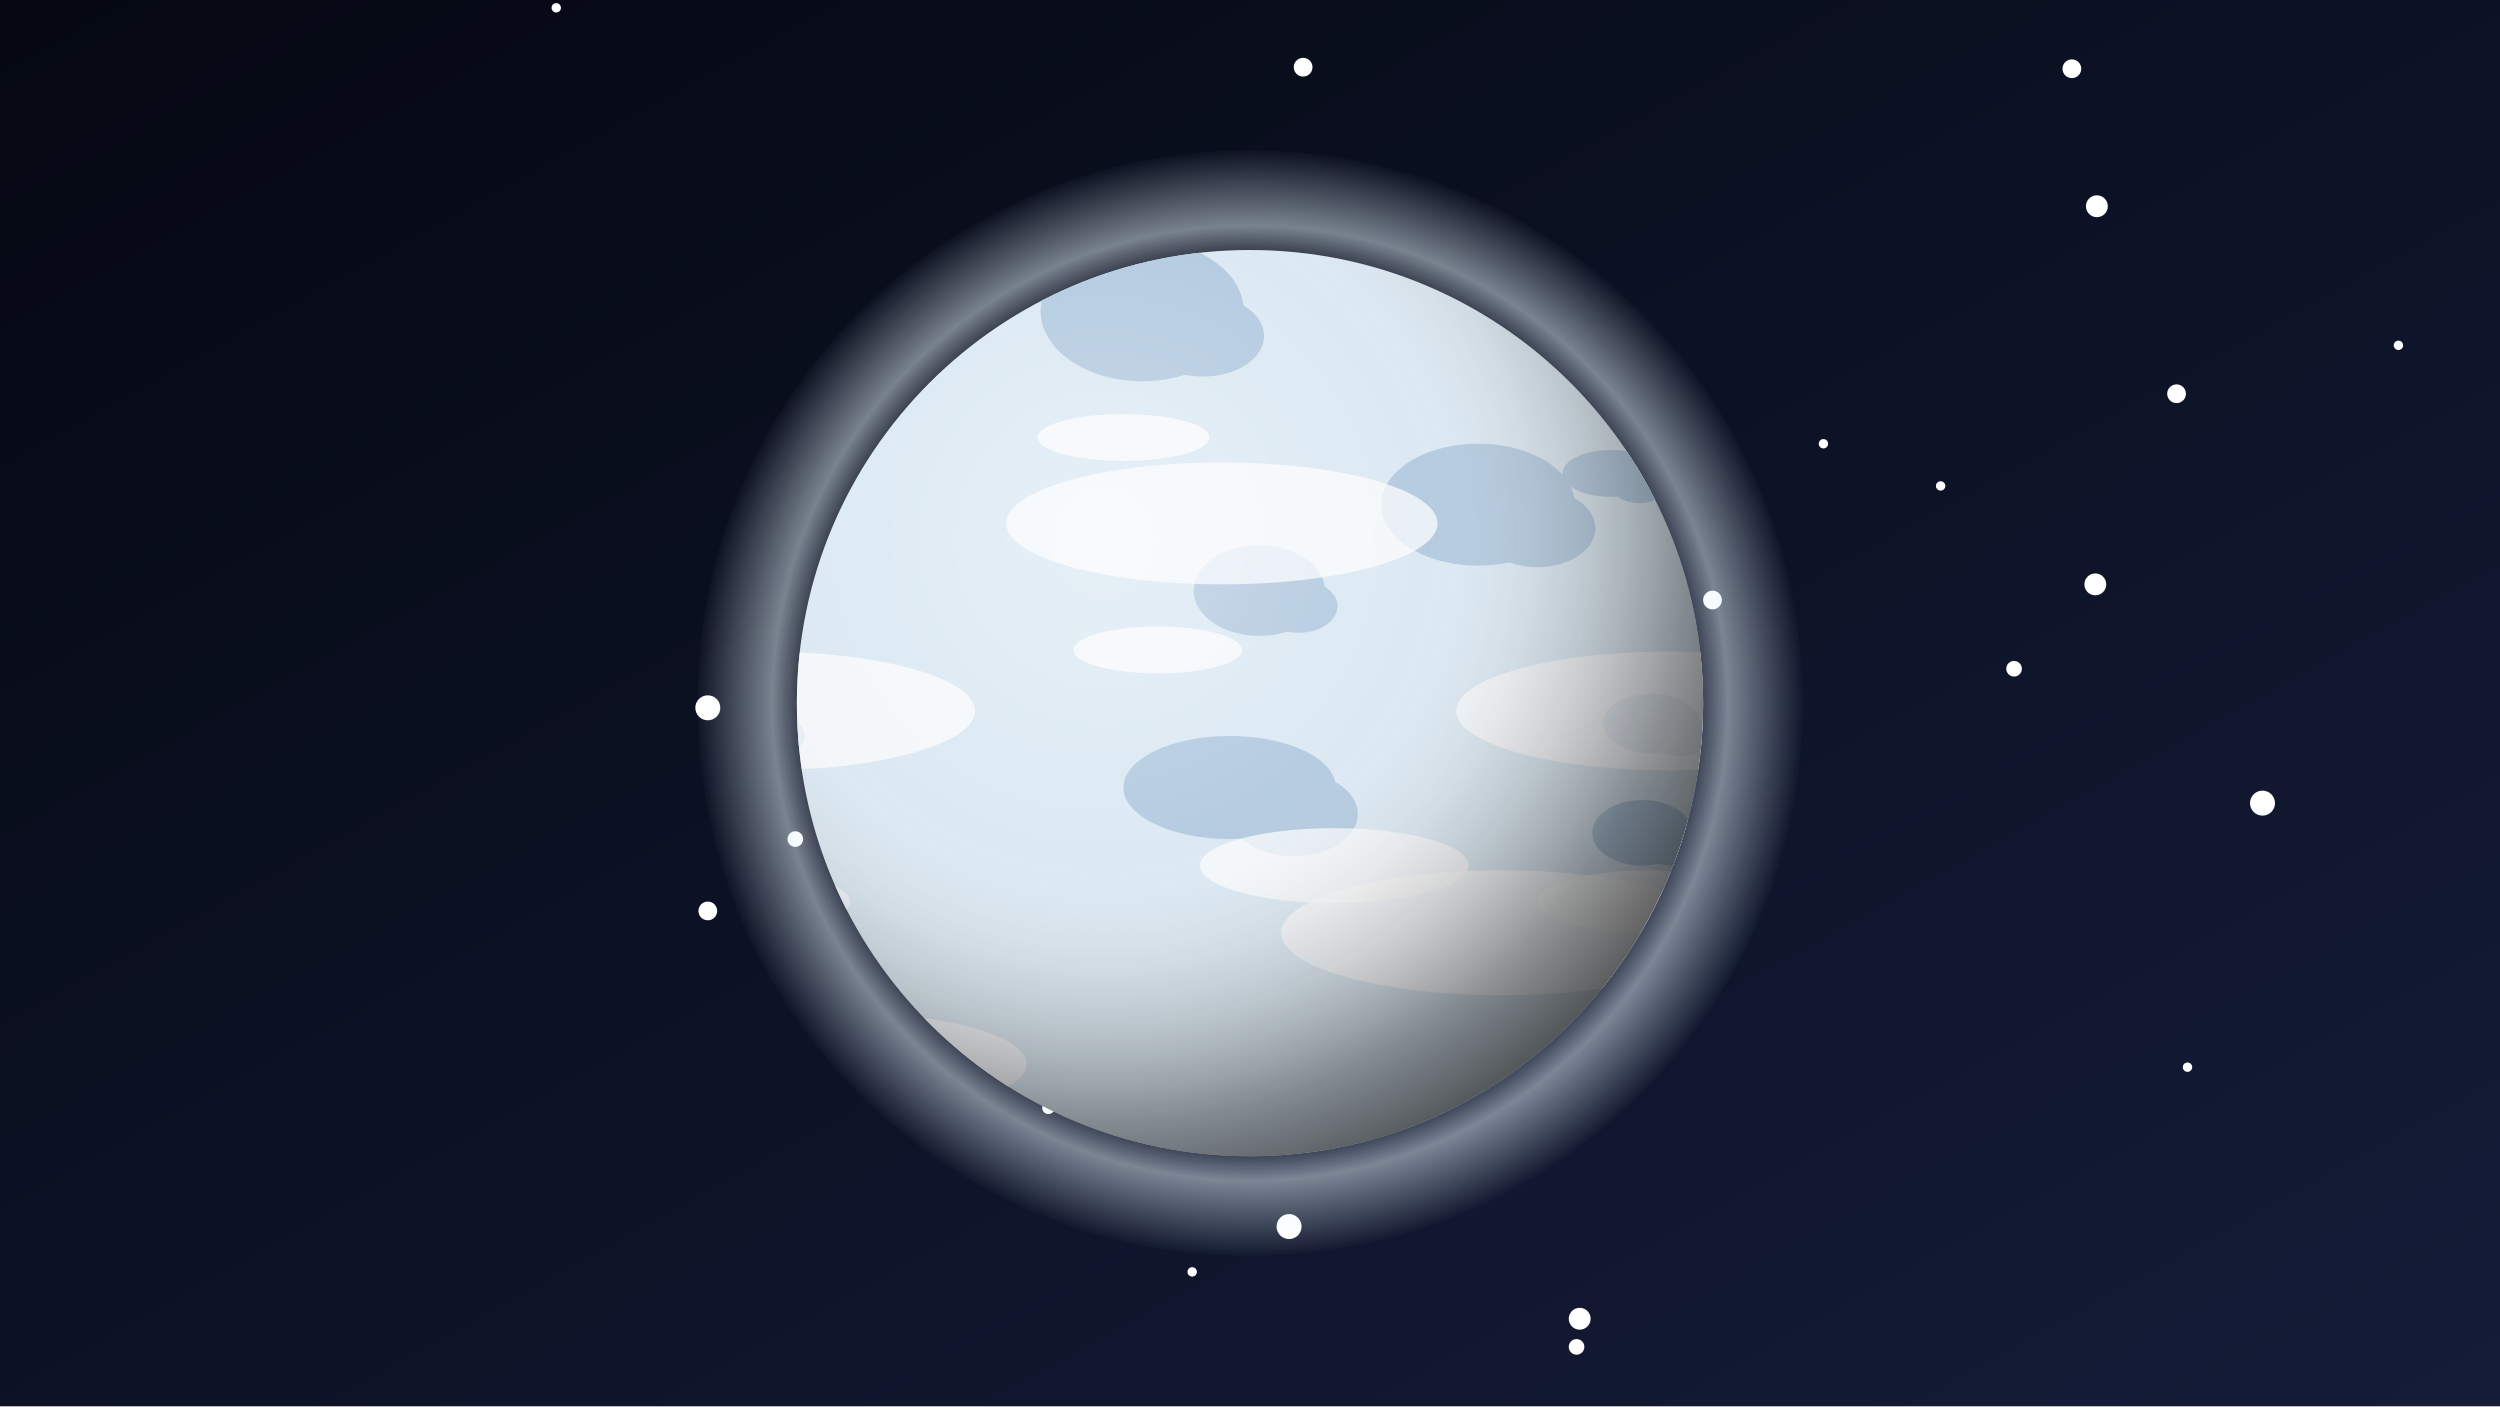
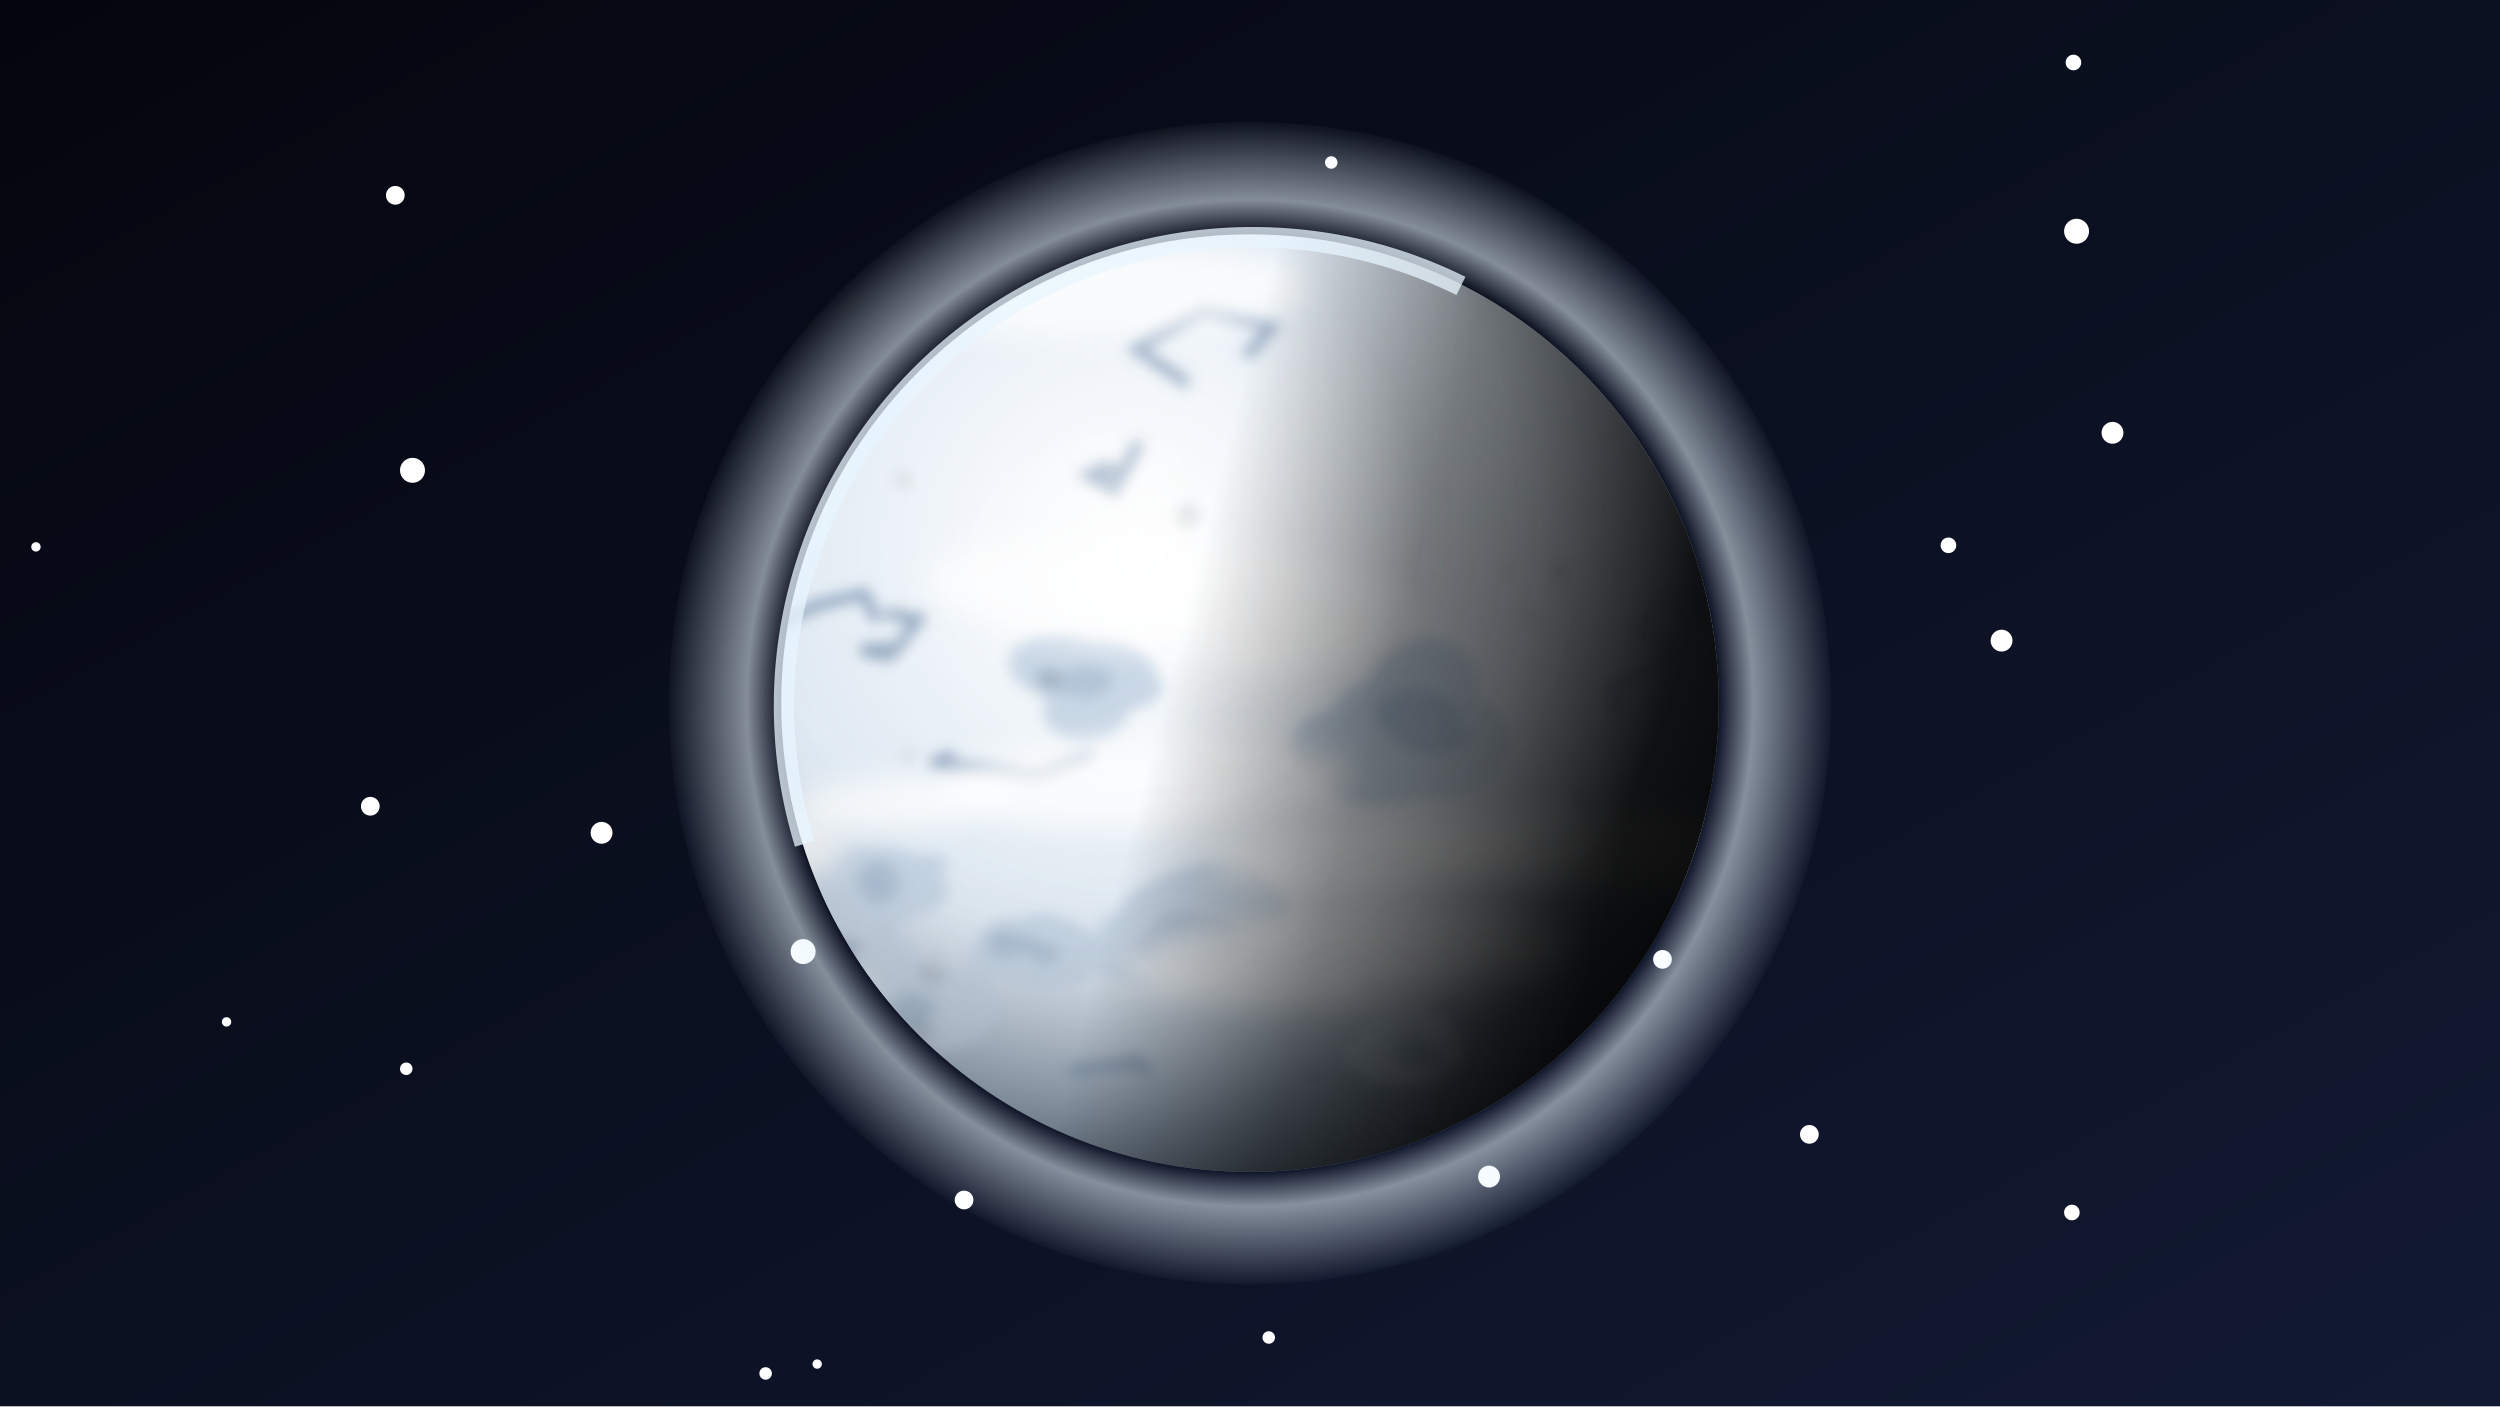
<svg xmlns="http://www.w3.org/2000/svg" viewBox="0 0 160 90" role="img" aria-label="Hoth">
  <style>.tw{animation:tw 3.6s ease-in-out infinite}@keyframes tw{50%{opacity:.2}}
.bob{animation:bob 3.4s ease-in-out infinite}@keyframes bob{50%{transform:translateY(-1.3px)}}
.blink{transform-box:fill-box;transform-origin:center;animation:blink 5s infinite}@keyframes blink{0%,93%,100%{transform:scaleY(1)}96%{transform:scaleY(.1)}}
.glow{animation:glow 1.3s ease-in-out infinite}@keyframes glow{50%{opacity:.72}}
.pulse{animation:pulse 4s ease-in-out infinite}@keyframes pulse{50%{opacity:.55}}
- @media (prefers-reduced-motion:reduce){*{animation:none!important}}.spin{animation:spin 26s linear infinite}.fast{animation-duration:15.6s}@keyframes spin{to{transform:translateX(-58px)}}.lava{animation:lava 2.6s ease-in-out infinite}@keyframes lava{50%{opacity:.35}}</style>
+ @media (prefers-reduced-motion:reduce){*{animation:none!important}}.spin{animation:spin 32s linear infinite}.fast{animation-duration:19.8s}@keyframes spin{to{transform:translateX(-60px)}}.lava{animation:lava 2.4s ease-in-out infinite}@keyframes lava{50%{opacity:.45}}</style>
  <defs>
    <linearGradient id="bg" x1="0" y1="0" x2="1" y2="1">
-       <stop offset="0" stop-color="#050812" />
-       <stop offset="1" stop-color="#141c38" />
+       <stop offset="0" stop-color="#04060e" />
+       <stop offset="1" stop-color="#121a33" />
    </linearGradient>
    <clipPath id="pc">
-       <circle cx="80" cy="45" r="29" />
+       <circle cx="80" cy="45" r="30" />
    </clipPath>
-     <radialGradient id="sh" cx=".34" cy=".32" r=".78">
-       <stop offset="0" stop-color="#fff" stop-opacity=".3" />
-       <stop offset=".45" stop-color="#fff" stop-opacity="0" />
-       <stop offset=".82" stop-color="#000" stop-opacity=".4" />
-       <stop offset="1" stop-color="#000" stop-opacity=".72" />
+     <radialGradient id="pbase" cx=".38" cy=".34" r=".78">
+       <stop offset="0" stop-color="#ffffff" />
+       <stop offset=".55" stop-color="#dde8f2" />
+       <stop offset="1" stop-color="#6a819b" />
    </radialGradient>
+     <radialGradient id="shade" cx=".34" cy=".3" r=".82">
+       <stop offset="0" stop-color="#fff" stop-opacity=".22" />
+       <stop offset=".42" stop-color="#fff" stop-opacity="0" />
+       <stop offset=".78" stop-color="#000" stop-opacity=".25" />
+       <stop offset="1" stop-color="#000" stop-opacity=".7" />
+     </radialGradient>
+     <linearGradient id="term" x1="0" y1="0" x2="1" y2=".25">
+       <stop offset=".5" stop-color="#000" stop-opacity="0" />
+       <stop offset=".72" stop-color="#000" stop-opacity=".5" />
+       <stop offset="1" stop-color="#000" stop-opacity=".88" />
+     </linearGradient>
+     <linearGradient id="nightG" x1="0" y1="0" x2="1" y2=".25">
+       <stop offset=".55" stop-color="#000" />
+       <stop offset=".8" stop-color="#fff" />
+     </linearGradient>
+     <mask id="night">
+       <rect x="50" y="15" width="60" height="60" fill="url(#nightG)" />
+     </mask>
    <radialGradient id="atm" cx=".5" cy=".5" r=".5">
-       <stop offset=".78" stop-color="#e8f6ff" stop-opacity="0" />
-       <stop offset=".86" stop-color="#e8f6ff" stop-opacity=".5" />
+       <stop offset=".8" stop-color="#e8f6ff" stop-opacity="0" />
+       <stop offset=".86" stop-color="#e8f6ff" stop-opacity=".55" />
      <stop offset="1" stop-color="#e8f6ff" stop-opacity="0" />
    </radialGradient>
+     <filter id="soft" x="-10%" y="-10%" width="120%" height="120%">
+       <feGaussianBlur stdDeviation=".45" />
+     </filter>
+     <filter id="cloudF" x="-10%" y="-20%" width="120%" height="140%">
+       <feGaussianBlur stdDeviation="1" />
+     </filter>
+     <filter id="glowF" x="-30%" y="-30%" width="160%" height="160%">
+       <feGaussianBlur stdDeviation="1.3" />
+     </filter>
+     <g id="surf">
+       <ellipse cx="57.7" cy="65.2" rx="2.7" ry="1.4" fill="#c3d3e3" transform="rotate(-19 58.9 64.4)" />
+       <ellipse cx="60.3" cy="64.2" rx="3.4" ry="1.6" fill="#c3d3e3" transform="rotate(-14 58.9 64.4)" />
+       <ellipse cx="59.9" cy="64.9" rx="2.7" ry="2.3" fill="#c3d3e3" transform="rotate(5 58.9 64.4)" />
+       <ellipse cx="56.1" cy="63.1" rx="2.2" ry="2.4" fill="#c3d3e3" transform="rotate(18 58.9 64.4)" />
+       <ellipse cx="57.4" cy="63.8" rx="3.3" ry="1.2" fill="#c3d3e3" transform="rotate(19 58.9 64.4)" />
+       <ellipse cx="60.4" cy="65.7" rx="3.3" ry="2" fill="#c3d3e3" transform="rotate(-20 58.9 64.4)" />
+       <ellipse cx="58.5" cy="63.4" rx="3.6" ry="1.2" fill="#c3d3e3" transform="rotate(-12 58.9 64.4)" />
+       <ellipse cx="58.3" cy="64.4" rx="1.1" ry="0.9" fill="#a9bdd2" transform="rotate(-11 58.5 64.5)" />
+       <ellipse cx="57.7" cy="64.9" rx="1.7" ry="1" fill="#a9bdd2" transform="rotate(-18 58.5 64.5)" />
+       <ellipse cx="58.6" cy="64.9" rx="0.9" ry="0.7" fill="#a9bdd2" transform="rotate(19 58.5 64.5)" />
+       <ellipse cx="58.4" cy="64.6" rx="1.5" ry="0.8" fill="#a9bdd2" transform="rotate(-8 58.5 64.5)" />
+       <ellipse cx="66.6" cy="60.7" rx="2.8" ry="2.2" fill="#c3d3e3" transform="rotate(-9 66.6 60.7)" />
+       <ellipse cx="67.7" cy="59.7" rx="2.4" ry="1.2" fill="#c3d3e3" transform="rotate(15 66.6 60.7)" />
+       <ellipse cx="65.2" cy="61" rx="3.2" ry="1.6" fill="#c3d3e3" transform="rotate(-4 66.6 60.7)" />
+       <ellipse cx="65.8" cy="61.1" rx="2.8" ry="1.1" fill="#c3d3e3" transform="rotate(5 66.6 60.7)" />
+       <ellipse cx="67.4" cy="62.1" rx="3.2" ry="1.3" fill="#c3d3e3" transform="rotate(-9 66.6 60.7)" />
+       <ellipse cx="64.8" cy="60.6" rx="2.4" ry="1.8" fill="#c3d3e3" transform="rotate(0 66.6 60.7)" />
+       <ellipse cx="66.4" cy="61.6" rx="2.6" ry="1.5" fill="#c3d3e3" transform="rotate(-14 66.6 60.7)" />
+       <ellipse cx="65.7" cy="60.5" rx="1.1" ry="0.6" fill="#a9bdd2" transform="rotate(18 65.7 60.6)" />
+       <ellipse cx="64.2" cy="60.4" rx="1" ry="0.9" fill="#a9bdd2" transform="rotate(0 65.7 60.6)" />
+       <ellipse cx="66.9" cy="61.2" rx="0.9" ry="0.6" fill="#a9bdd2" transform="rotate(-6 65.7 60.6)" />
+       <ellipse cx="64.4" cy="60.8" rx="1.1" ry="0.6" fill="#a9bdd2" transform="rotate(12 65.7 60.6)" />
+       <ellipse cx="91.3" cy="66.3" rx="1.4" ry="1.5" fill="#c3d3e3" transform="rotate(2 90.1 67.2)" />
+       <ellipse cx="91.3" cy="66.8" rx="2.3" ry="1.4" fill="#c3d3e3" transform="rotate(9 90.1 67.2)" />
+       <ellipse cx="90.7" cy="68.4" rx="2.5" ry="1.1" fill="#c3d3e3" transform="rotate(-19 90.1 67.2)" />
+       <ellipse cx="90.2" cy="66.1" rx="3.1" ry="1.5" fill="#c3d3e3" transform="rotate(-10 90.1 67.2)" />
+       <ellipse cx="90.1" cy="67.3" rx="2.1" ry="1.1" fill="#c3d3e3" transform="rotate(-15 90.1 67.2)" />
+       <ellipse cx="90" cy="67.3" rx="2.9" ry="1.9" fill="#c3d3e3" transform="rotate(10 90.1 67.2)" />
+       <ellipse cx="88.7" cy="68.4" rx="2.5" ry="1.3" fill="#c3d3e3" transform="rotate(18 90.1 67.2)" />
+       <ellipse cx="90.9" cy="67.7" rx="1.5" ry="0.7" fill="#a9bdd2" transform="rotate(1 90.7 67.3)" />
+       <ellipse cx="91.4" cy="67.3" rx="1.2" ry="0.8" fill="#a9bdd2" transform="rotate(18 90.7 67.3)" />
+       <ellipse cx="90.3" cy="67" rx="0.9" ry="0.5" fill="#a9bdd2" transform="rotate(19 90.7 67.3)" />
+       <ellipse cx="90.3" cy="67.2" rx="0.7" ry="0.5" fill="#a9bdd2" transform="rotate(7 90.7 67.3)" />
+       <ellipse cx="90.7" cy="46.7" rx="4.9" ry="1.9" fill="#c3d3e3" transform="rotate(18 90.5 46.3)" />
+       <ellipse cx="91.6" cy="45.9" rx="3.2" ry="3.4" fill="#c3d3e3" transform="rotate(4 90.5 46.3)" />
+       <ellipse cx="90.1" cy="46.2" rx="4.8" ry="2.6" fill="#c3d3e3" transform="rotate(10 90.5 46.3)" />
+       <ellipse cx="91.5" cy="44" rx="3.5" ry="3" fill="#c3d3e3" transform="rotate(-10 90.5 46.3)" />
+       <ellipse cx="87.1" cy="47.8" rx="4.5" ry="2.6" fill="#c3d3e3" transform="rotate(1 90.5 46.3)" />
+       <ellipse cx="88.4" cy="48.7" rx="4.2" ry="2.6" fill="#c3d3e3" transform="rotate(-8 90.5 46.3)" />
+       <ellipse cx="92.2" cy="47.6" rx="4.6" ry="3.5" fill="#c3d3e3" transform="rotate(0 90.5 46.3)" />
+       <ellipse cx="90.7" cy="45.8" rx="2.7" ry="1.7" fill="#a9bdd2" transform="rotate(2 91.6 45.9)" />
+       <ellipse cx="91.6" cy="46.9" rx="2.6" ry="1.4" fill="#a9bdd2" transform="rotate(7 91.6 45.9)" />
+       <ellipse cx="90.6" cy="46.6" rx="1.8" ry="1.1" fill="#a9bdd2" transform="rotate(-6 91.6 45.9)" />
+       <ellipse cx="91.8" cy="45.9" rx="1.7" ry="1.2" fill="#a9bdd2" transform="rotate(-4 91.6 45.9)" />
+       <ellipse cx="70.3" cy="43" rx="3.6" ry="2.1" fill="#c3d3e3" transform="rotate(3 70.5 43.7)" />
+       <ellipse cx="71.2" cy="43.6" rx="2.5" ry="1.4" fill="#c3d3e3" transform="rotate(-19 70.5 43.7)" />
+       <ellipse cx="70.6" cy="43.9" rx="3.4" ry="1.6" fill="#c3d3e3" transform="rotate(0 70.5 43.7)" />
+       <ellipse cx="69.4" cy="45.4" rx="2.7" ry="2.1" fill="#c3d3e3" transform="rotate(-2 70.5 43.7)" />
+       <ellipse cx="71.6" cy="43.7" rx="2.8" ry="1.6" fill="#c3d3e3" transform="rotate(5 70.5 43.7)" />
+       <ellipse cx="67.9" cy="42.8" rx="3.4" ry="2.1" fill="#c3d3e3" transform="rotate(4 70.5 43.7)" />
+       <ellipse cx="71.7" cy="43.5" rx="1.8" ry="2" fill="#c3d3e3" transform="rotate(10 70.5 43.7)" />
+       <ellipse cx="69.3" cy="44.1" rx="0.9" ry="0.6" fill="#a9bdd2" transform="rotate(5 69.5 43.6)" />
+       <ellipse cx="69.7" cy="43.5" rx="1.4" ry="1" fill="#a9bdd2" transform="rotate(10 69.5 43.6)" />
+       <ellipse cx="68.1" cy="44.1" rx="1.9" ry="0.7" fill="#a9bdd2" transform="rotate(18 69.5 43.6)" />
+       <ellipse cx="69.4" cy="43.5" rx="1.9" ry="0.8" fill="#a9bdd2" transform="rotate(-5 69.5 43.6)" />
+       <ellipse cx="77.7" cy="59.7" rx="5.2" ry="2.4" fill="#c3d3e3" transform="rotate(-17 75.5 60.2)" />
+       <ellipse cx="74.5" cy="59.9" rx="4.8" ry="2.8" fill="#c3d3e3" transform="rotate(-15 75.5 60.2)" />
+       <ellipse cx="75.7" cy="60" rx="3.4" ry="1.8" fill="#c3d3e3" transform="rotate(-7 75.5 60.2)" />
+       <ellipse cx="78" cy="60.2" rx="5.4" ry="1.8" fill="#c3d3e3" transform="rotate(19 75.5 60.2)" />
+       <ellipse cx="77.1" cy="58" rx="5.1" ry="2.2" fill="#c3d3e3" transform="rotate(-17 75.5 60.2)" />
+       <ellipse cx="76.8" cy="61.1" rx="2.9" ry="1.6" fill="#c3d3e3" transform="rotate(-7 75.5 60.2)" />
+       <ellipse cx="75.8" cy="61" rx="5.5" ry="1.9" fill="#c3d3e3" transform="rotate(20 75.5 60.2)" />
+       <ellipse cx="75.1" cy="60.9" rx="2.5" ry="1.2" fill="#a9bdd2" transform="rotate(9 75.3 61.1)" />
+       <ellipse cx="75.8" cy="59.8" rx="2.1" ry="1.4" fill="#a9bdd2" transform="rotate(-1 75.3 61.1)" />
+       <ellipse cx="77.3" cy="60.9" rx="2.3" ry="1.6" fill="#a9bdd2" transform="rotate(-17 75.3 61.1)" />
+       <ellipse cx="75.3" cy="61" rx="2" ry="1" fill="#a9bdd2" transform="rotate(15 75.3 61.1)" />
+       <ellipse cx="57.1" cy="56.1" rx="3.5" ry="2" fill="#c3d3e3" transform="rotate(17 56.4 56.8)" />
+       <ellipse cx="55.7" cy="56.9" rx="1.9" ry="1.9" fill="#c3d3e3" transform="rotate(20 56.4 56.8)" />
+       <ellipse cx="55.4" cy="56.7" rx="2.5" ry="2.2" fill="#c3d3e3" transform="rotate(19 56.4 56.8)" />
+       <ellipse cx="58.1" cy="56.6" rx="2" ry="2" fill="#c3d3e3" transform="rotate(-2 56.4 56.8)" />
+       <ellipse cx="57.4" cy="56.6" rx="3.6" ry="1.1" fill="#c3d3e3" transform="rotate(-19 56.4 56.8)" />
+       <ellipse cx="54.6" cy="56.7" rx="2.2" ry="2.2" fill="#c3d3e3" transform="rotate(-10 56.4 56.8)" />
+       <ellipse cx="54.9" cy="58.4" rx="3.7" ry="1.3" fill="#c3d3e3" transform="rotate(6 56.4 56.8)" />
+       <ellipse cx="56.3" cy="56.9" rx="1.1" ry="1" fill="#a9bdd2" transform="rotate(5 56.9 56.6)" />
+       <ellipse cx="56.2" cy="56.6" rx="1.4" ry="1.1" fill="#a9bdd2" transform="rotate(18 56.9 56.6)" />
+       <ellipse cx="56.2" cy="56.2" rx="1" ry="0.9" fill="#a9bdd2" transform="rotate(16 56.9 56.6)" />
+       <ellipse cx="56.2" cy="56.7" rx="1.2" ry="0.7" fill="#a9bdd2" transform="rotate(-6 56.9 56.6)" />
+       <ellipse cx="107.4" cy="67.1" rx="2.7" ry="1.3" fill="#c3d3e3" transform="rotate(16 104.4 67.7)" />
+       <ellipse cx="105.7" cy="66.7" rx="2.8" ry="1.2" fill="#c3d3e3" transform="rotate(11 104.4 67.7)" />
+       <ellipse cx="104.4" cy="67.6" rx="2" ry="1.1" fill="#c3d3e3" transform="rotate(10 104.4 67.7)" />
+       <ellipse cx="105.2" cy="67.7" rx="2.8" ry="1.6" fill="#c3d3e3" transform="rotate(19 104.4 67.7)" />
+       <ellipse cx="103.7" cy="67.1" rx="3.3" ry="1.5" fill="#c3d3e3" transform="rotate(-18 104.4 67.7)" />
+       <ellipse cx="105.1" cy="68.2" rx="3.5" ry="1.7" fill="#c3d3e3" transform="rotate(18 104.4 67.7)" />
+       <ellipse cx="103.2" cy="69" rx="1.7" ry="1.8" fill="#c3d3e3" transform="rotate(4 104.4 67.7)" />
+       <ellipse cx="105.8" cy="67.8" rx="1.1" ry="1" fill="#a9bdd2" transform="rotate(3 105.4 67.7)" />
+       <ellipse cx="105.3" cy="67.7" rx="1.2" ry="1.1" fill="#a9bdd2" transform="rotate(4 105.4 67.7)" />
+       <ellipse cx="105.3" cy="67.6" rx="1" ry="0.9" fill="#a9bdd2" transform="rotate(-4 105.4 67.7)" />
+       <ellipse cx="105.2" cy="68.3" rx="1" ry="0.7" fill="#a9bdd2" transform="rotate(-4 105.4 67.7)" />
+       <path d="M103.6 45.6 L103.2 44.1 L107.2 41.9 L105 40.4 L106.6 38.1" stroke="#8ea4bd" stroke-width="0.7" fill="none" stroke-linecap="round" />
+       <path d="M56 39.5 L55.3 38 L52.4 38.7 L49.7 39.9 L48 37.8" stroke="#8ea4bd" stroke-width="0.7" fill="none" stroke-linecap="round" />
+       <path d="M75.8 24.4 L72.7 22.3 L77.1 19.8 L81.4 20.9 L79.9 22.6" stroke="#8ea4bd" stroke-width="0.7" fill="none" stroke-linecap="round" />
+       <path d="M87.2 63.1 L91.8 62.8 L94.2 62.5 L96.4 63.4 L98.7 63.8" stroke="#8ea4bd" stroke-width="0.7" fill="none" stroke-linecap="round" />
+       <path d="M104.1 53.7 L102.6 52.7 L101.2 51.2 L101.5 53.3 L98.3 54" stroke="#8ea4bd" stroke-width="0.7" fill="none" stroke-linecap="round" />
+       <path d="M107.5 60.8 L109.4 62.8 L112 63.3 L112.5 61.8 L114.6 60.7" stroke="#8ea4bd" stroke-width="0.7" fill="none" stroke-linecap="round" />
+       <path d="M95.8 66.8 L96.2 66.5 L100.4 65.5 L98.4 64.1 L95.4 66.2" stroke="#8ea4bd" stroke-width="0.7" fill="none" stroke-linecap="round" />
+       <path d="M68.6 68.5 L72.2 68.1 L73.2 67.8 L72.2 68 L73.5 68.5" stroke="#8ea4bd" stroke-width="0.7" fill="none" stroke-linecap="round" />
+       <path d="M60.8 48.4 L59.6 48.9 L63.4 49.2 L66.2 49.7 L69.7 48.4" stroke="#8ea4bd" stroke-width="0.7" fill="none" stroke-linecap="round" />
+       <path d="M57.6 41.4 L55.1 41.6 L57 42 L58.8 39.6 L56.9 39.3" stroke="#8ea4bd" stroke-width="0.7" fill="none" stroke-linecap="round" />
+       <path d="M71.4 31.3 L69.7 30.4 L70.8 29.9 L71.7 30.5 L72.8 28.5" stroke="#8ea4bd" stroke-width="0.7" fill="none" stroke-linecap="round" />
+       <path d="M109.5 28.7 L111.7 28.8 L112.7 26.6 L114.7 26.3 L112.4 25.6" stroke="#8ea4bd" stroke-width="0.7" fill="none" stroke-linecap="round" />
+       <path d="M105.9 57.7 L107.8 58.5 L112.1 58.1 L116.1 56.9 L116.8 59.4" stroke="#8ea4bd" stroke-width="0.7" fill="none" stroke-linecap="round" />
+       <path d="M109.3 65.2 L107.3 67.4 L105.9 69.6 L104.1 70.5 L105.4 71.1" stroke="#8ea4bd" stroke-width="0.7" fill="none" stroke-linecap="round" />
+       <circle cx="82.4" cy="37.3" r="0.9" fill="#fff" opacity="0.1" />
+       <circle cx="90.7" cy="72.1" r="0.4" fill="#000" opacity="0.1" />
+       <circle cx="96.5" cy="36.5" r="0.4" fill="#000" opacity="0.1" />
+       <circle cx="78.5" cy="44.3" r="0.9" fill="#fff" opacity="0.1" />
+       <circle cx="51.6" cy="32.7" r="0.8" fill="#fff" opacity="0.1" />
+       <circle cx="99.8" cy="36.6" r="0.7" fill="#000" opacity="0.1" />
+       <circle cx="76" cy="33" r="0.8" fill="#000" opacity="0.1" />
+       <circle cx="92.1" cy="17.9" r="1.1" fill="#fff" opacity="0.1" />
+       <circle cx="58.1" cy="48.5" r="0.4" fill="#000" opacity="0.1" />
+       <circle cx="59" cy="66.1" r="0.8" fill="#000" opacity="0.1" />
+       <circle cx="57.8" cy="30.7" r="0.5" fill="#000" opacity="0.1" />
+       <circle cx="106.3" cy="29.1" r="0.4" fill="#fff" opacity="0.1" />
+       <circle cx="105" cy="69.1" r="0.5" fill="#000" opacity="0.1" />
+       <circle cx="91.7" cy="36" r="0.7" fill="#fff" opacity="0.1" />
+       <circle cx="57.5" cy="41.7" r="0.9" fill="#fff" opacity="0.1" />
+       <circle cx="57.4" cy="22.3" r="0.8" fill="#000" opacity="0.1" />
+       <circle cx="83.9" cy="68.7" r="0.4" fill="#000" opacity="0.1" />
+       <circle cx="102" cy="34" r="0.8" fill="#fff" opacity="0.1" />
+       <circle cx="59.6" cy="62.2" r="0.9" fill="#000" opacity="0.1" />
+       <circle cx="90" cy="37.9" r="0.4" fill="#fff" opacity="0.1" />
+       <circle cx="67.1" cy="43.6" r="0.8" fill="#000" opacity="0.1" />
+       <circle cx="52.5" cy="47" r="0.5" fill="#fff" opacity="0.1" />
+       <circle cx="55.9" cy="16.4" r="0.9" fill="#fff" opacity="0.1" />
+       <circle cx="98" cy="39.4" r="0.4" fill="#000" opacity="0.1" />
+       <circle cx="82.2" cy="42.5" r="1.2" fill="#fff" opacity="0.1" />
+     </g>
+     <g id="cld">
+       <ellipse cx="51.5" cy="63.8" rx="4.9" ry="1.1" fill="#ffffff" opacity="0.75" transform="rotate(-8 51.5 63.8)" />
+       <ellipse cx="88" cy="54.9" rx="10.3" ry="2.3" fill="#ffffff" opacity="0.75" transform="rotate(-2 88 54.9)" />
+       <ellipse cx="57.5" cy="51.4" rx="7.2" ry="1.6" fill="#ffffff" opacity="0.75" transform="rotate(-4 57.5 51.4)" />
+       <ellipse cx="106.6" cy="70.3" rx="5.7" ry="1.3" fill="#ffffff" opacity="0.75" transform="rotate(-6 106.6 70.3)" />
+       <ellipse cx="73.5" cy="50.1" rx="13.3" ry="2.9" fill="#ffffff" opacity="0.75" transform="rotate(-2 73.5 50.1)" />
+       <ellipse cx="102.7" cy="54.3" rx="11.2" ry="2.5" fill="#ffffff" opacity="0.75" transform="rotate(1 102.7 54.3)" />
+       <ellipse cx="86.4" cy="61.2" rx="14.2" ry="3.1" fill="#ffffff" opacity="0.75" transform="rotate(-3 86.4 61.2)" />
+       <ellipse cx="75.2" cy="38.2" rx="16" ry="3.5" fill="#ffffff" opacity="0.75" transform="rotate(4 75.2 38.2)" />
+       <ellipse cx="70.4" cy="18.5" rx="13.4" ry="3" fill="#ffffff" opacity="0.75" transform="rotate(-1 70.4 18.5)" />
+       <ellipse cx="83.4" cy="41.7" rx="5.8" ry="1.3" fill="#ffffff" opacity="0.75" transform="rotate(-4 83.4 41.7)" />
+     </g>
  </defs>
  <rect width="160" height="90" fill="url(#bg)" />
-   <circle class="tw" cx="35.6" cy="0.5" r="0.3" fill="#fff" style="animation-delay:-1.3s" />
-   <circle class="tw" cx="128.9" cy="42.8" r="0.5" fill="#fff" style="animation-delay:-1.6s" />
-   <circle class="tw" cx="74.8" cy="38" r="0.8" fill="#fff" style="animation-delay:-1s" />
-   <circle class="tw" cx="134.2" cy="13.2" r="0.7" fill="#fff" style="animation-delay:-1.8s" />
-   <circle class="tw" cx="82.5" cy="78.5" r="0.8" fill="#fff" style="animation-delay:-1.9s" />
-   <circle class="tw" cx="132.6" cy="4.4" r="0.6" fill="#fff" style="animation-delay:-0.3s" />
-   <circle class="tw" cx="61" cy="58.4" r="0.6" fill="#fff" style="animation-delay:-3.8s" />
-   <circle class="tw" cx="109.6" cy="38.4" r="0.6" fill="#fff" style="animation-delay:-3.8s" />
-   <circle class="tw" cx="134.1" cy="37.4" r="0.7" fill="#fff" style="animation-delay:-2.6s" />
-   <circle class="tw" cx="50.9" cy="53.7" r="0.5" fill="#fff" style="animation-delay:-1.4s" />
-   <circle class="tw" cx="139.3" cy="25.2" r="0.6" fill="#fff" style="animation-delay:-1.6s" />
-   <circle class="tw" cx="124.2" cy="31.1" r="0.3" fill="#fff" style="animation-delay:-0.7s" />
-   <circle class="tw" cx="67.1" cy="70.9" r="0.4" fill="#fff" style="animation-delay:-0.4s" />
-   <circle class="tw" cx="144.8" cy="51.4" r="0.8" fill="#fff" style="animation-delay:-1.5s" />
-   <circle class="tw" cx="45.3" cy="58.3" r="0.6" fill="#fff" style="animation-delay:-1.5s" />
-   <circle class="tw" cx="140" cy="68.3" r="0.3" fill="#fff" style="animation-delay:-1.6s" />
-   <circle class="tw" cx="83.4" cy="4.3" r="0.6" fill="#fff" style="animation-delay:-2.7s" />
-   <circle class="tw" cx="101.1" cy="84.4" r="0.7" fill="#fff" style="animation-delay:-2.2s" />
-   <circle class="tw" cx="100.9" cy="86.2" r="0.5" fill="#fff" style="animation-delay:-1.1s" />
-   <circle class="tw" cx="77.5" cy="56.6" r="0.5" fill="#fff" style="animation-delay:-2.1s" />
-   <circle class="tw" cx="76.3" cy="81.4" r="0.3" fill="#fff" style="animation-delay:-4s" />
-   <circle class="tw" cx="116.7" cy="28.4" r="0.3" fill="#fff" style="animation-delay:-3.8s" />
-   <circle class="tw" cx="86" cy="69" r="0.5" fill="#fff" style="animation-delay:-1.2s" />
-   <circle class="tw" cx="45.3" cy="45.3" r="0.8" fill="#fff" style="animation-delay:-3.6s" />
-   <circle class="tw" cx="153.5" cy="22.1" r="0.3" fill="#fff" style="animation-delay:-1.3s" />
-   <circle class="tw" cx="88.1" cy="33.4" r="0.6" fill="#fff" style="animation-delay:-2.7s" />
-   <circle class="pulse" cx="80" cy="45" r="35.38" fill="url(#atm)" />
-   <circle cx="80" cy="45" r="29" fill="#dce9f3" />
+   <circle class="tw" cx="52.3" cy="87.3" r="0.3" fill="#fff" style="animation-delay:-3.3s" />
+   <circle class="tw" cx="85.2" cy="36.6" r="0.3" fill="#fff" style="animation-delay:-2.4s" />
+   <circle class="tw" cx="38.5" cy="53.3" r="0.7" fill="#fff" style="animation-delay:-1.7s" />
+   <circle class="tw" cx="135.2" cy="27.7" r="0.7" fill="#fff" style="animation-delay:-0.9s" />
+   <circle class="tw" cx="132.6" cy="77.6" r="0.5" fill="#fff" style="animation-delay:-1.4s" />
+   <circle class="tw" cx="14.5" cy="65.4" r="0.3" fill="#fff" style="animation-delay:-0.4s" />
+   <circle class="tw" cx="26" cy="68.4" r="0.4" fill="#fff" style="animation-delay:-2.5s" />
+   <circle class="tw" cx="132.9" cy="14.8" r="0.8" fill="#fff" style="animation-delay:-1.2s" />
+   <circle class="tw" cx="51.4" cy="60.9" r="0.8" fill="#fff" style="animation-delay:-3s" />
+   <circle class="tw" cx="81.2" cy="85.6" r="0.4" fill="#fff" style="animation-delay:-2.1s" />
+   <circle class="tw" cx="25.3" cy="12.5" r="0.6" fill="#fff" style="animation-delay:-1.8s" />
+   <circle class="tw" cx="70.6" cy="55.6" r="0.7" fill="#fff" style="animation-delay:-0.7s" />
+   <circle class="tw" cx="95.3" cy="75.3" r="0.7" fill="#fff" style="animation-delay:-1.6s" />
+   <circle class="tw" cx="2.3" cy="35" r="0.3" fill="#fff" style="animation-delay:-3.2s" />
+   <circle class="tw" cx="106.4" cy="61.4" r="0.6" fill="#fff" style="animation-delay:-0.3s" />
+   <circle class="tw" cx="115.8" cy="72.6" r="0.6" fill="#fff" style="animation-delay:-3.2s" />
+   <circle class="tw" cx="132.7" cy="4" r="0.5" fill="#fff" style="animation-delay:-0.2s" />
+   <circle class="tw" cx="61.7" cy="76.8" r="0.6" fill="#fff" style="animation-delay:-1.5s" />
+   <circle class="tw" cx="124.7" cy="34.9" r="0.5" fill="#fff" style="animation-delay:-2.8s" />
+   <circle class="tw" cx="26.4" cy="30.1" r="0.8" fill="#fff" style="animation-delay:-1.8s" />
+   <circle class="tw" cx="88.5" cy="43.2" r="0.3" fill="#fff" style="animation-delay:-1.9s" />
+   <circle class="tw" cx="72.2" cy="60.6" r="0.7" fill="#fff" style="animation-delay:-1.6s" />
+   <circle class="tw" cx="90.6" cy="53.2" r="0.5" fill="#fff" style="animation-delay:-2.4s" />
+   <circle class="tw" cx="107.5" cy="38.4" r="0.8" fill="#fff" style="animation-delay:-2.3s" />
+   <circle class="tw" cx="49" cy="87.9" r="0.4" fill="#fff" style="animation-delay:-2.4s" />
+   <circle class="tw" cx="85.2" cy="10.4" r="0.4" fill="#fff" style="animation-delay:-0s" />
+   <circle class="tw" cx="128.1" cy="41" r="0.7" fill="#fff" style="animation-delay:-0.3s" />
+   <circle class="tw" cx="66.1" cy="44.9" r="0.7" fill="#fff" style="animation-delay:-3.5s" />
+   <circle class="tw" cx="23.7" cy="51.6" r="0.6" fill="#fff" style="animation-delay:-2.5s" />
+   <circle class="tw" cx="60.6" cy="66.9" r="0.7" fill="#fff" style="animation-delay:-2.4s" />
+   <circle class="pulse" cx="80" cy="45" r="37.2" fill="url(#atm)" />
+   <circle cx="80" cy="45" r="30" fill="url(#pbase)" />
  <g clip-path="url(#pc)">
-     <g class="spin">
-       <g transform="translate(-58 0)">
-         <ellipse cx="103.1" cy="30.3" rx="3.1" ry="1.5" fill="#b5cbe0" />
-         <ellipse cx="104.9" cy="31" rx="1.8" ry="1.2" fill="#b5cbe0" />
-         <ellipse cx="80.6" cy="37.8" rx="4.2" ry="2.9" fill="#b5cbe0" />
-         <ellipse cx="83.1" cy="38.8" rx="2.5" ry="1.7" fill="#b5cbe0" />
-         <ellipse cx="105.1" cy="53.3" rx="3.2" ry="2.1" fill="#b5cbe0" />
-         <ellipse cx="107" cy="54.1" rx="1.9" ry="1.3" fill="#b5cbe0" />
-         <ellipse cx="78.7" cy="50.4" rx="6.8" ry="3.3" fill="#b5cbe0" />
-         <ellipse cx="82.8" cy="52.1" rx="4.1" ry="2.7" fill="#b5cbe0" />
-         <ellipse cx="61.4" cy="72.5" rx="4.6" ry="2.4" fill="#b5cbe0" />
-         <ellipse cx="64.1" cy="73.6" rx="2.8" ry="1.8" fill="#b5cbe0" />
-         <ellipse cx="94.6" cy="32.3" rx="6.2" ry="3.9" fill="#b5cbe0" />
-         <ellipse cx="98.4" cy="33.8" rx="3.7" ry="2.5" fill="#b5cbe0" />
-         <ellipse cx="73.1" cy="19.9" rx="6.5" ry="4.5" fill="#b5cbe0" />
-         <ellipse cx="77" cy="21.5" rx="3.9" ry="2.6" fill="#b5cbe0" />
-         <ellipse cx="105.7" cy="46.3" rx="3.1" ry="1.9" fill="#b5cbe0" />
-         <ellipse cx="107.6" cy="47.1" rx="1.9" ry="1.3" fill="#b5cbe0" />
+     <g filter="url(#soft)">
+       <g class="spin">
+         <use href="#surf" x="-60" />
+         <use href="#surf" />
+         <use href="#surf" x="60" />
      </g>
-       <ellipse cx="103.1" cy="30.3" rx="3.1" ry="1.5" fill="#b5cbe0" />
-       <ellipse cx="104.9" cy="31" rx="1.8" ry="1.2" fill="#b5cbe0" />
-       <ellipse cx="80.6" cy="37.8" rx="4.2" ry="2.9" fill="#b5cbe0" />
-       <ellipse cx="83.1" cy="38.8" rx="2.5" ry="1.7" fill="#b5cbe0" />
-       <ellipse cx="105.1" cy="53.3" rx="3.2" ry="2.1" fill="#b5cbe0" />
-       <ellipse cx="107" cy="54.1" rx="1.9" ry="1.3" fill="#b5cbe0" />
-       <ellipse cx="78.7" cy="50.4" rx="6.8" ry="3.3" fill="#b5cbe0" />
-       <ellipse cx="82.8" cy="52.1" rx="4.1" ry="2.7" fill="#b5cbe0" />
-       <ellipse cx="61.4" cy="72.5" rx="4.6" ry="2.4" fill="#b5cbe0" />
-       <ellipse cx="64.1" cy="73.6" rx="2.8" ry="1.8" fill="#b5cbe0" />
-       <ellipse cx="94.6" cy="32.3" rx="6.2" ry="3.9" fill="#b5cbe0" />
-       <ellipse cx="98.4" cy="33.8" rx="3.7" ry="2.5" fill="#b5cbe0" />
-       <ellipse cx="73.1" cy="19.9" rx="6.5" ry="4.5" fill="#b5cbe0" />
-       <ellipse cx="77" cy="21.5" rx="3.9" ry="2.6" fill="#b5cbe0" />
-       <ellipse cx="105.7" cy="46.3" rx="3.1" ry="1.9" fill="#b5cbe0" />
-       <ellipse cx="107.6" cy="47.1" rx="1.9" ry="1.3" fill="#b5cbe0" />
-       <g transform="translate(58 0)">
-         <ellipse cx="103.1" cy="30.3" rx="3.1" ry="1.5" fill="#b5cbe0" />
-         <ellipse cx="104.9" cy="31" rx="1.8" ry="1.2" fill="#b5cbe0" />
-         <ellipse cx="80.6" cy="37.8" rx="4.2" ry="2.9" fill="#b5cbe0" />
-         <ellipse cx="83.1" cy="38.8" rx="2.5" ry="1.7" fill="#b5cbe0" />
-         <ellipse cx="105.1" cy="53.3" rx="3.2" ry="2.1" fill="#b5cbe0" />
-         <ellipse cx="107" cy="54.1" rx="1.9" ry="1.3" fill="#b5cbe0" />
-         <ellipse cx="78.7" cy="50.4" rx="6.8" ry="3.3" fill="#b5cbe0" />
-         <ellipse cx="82.8" cy="52.1" rx="4.1" ry="2.7" fill="#b5cbe0" />
-         <ellipse cx="61.4" cy="72.5" rx="4.6" ry="2.4" fill="#b5cbe0" />
-         <ellipse cx="64.1" cy="73.6" rx="2.8" ry="1.8" fill="#b5cbe0" />
-         <ellipse cx="94.6" cy="32.3" rx="6.2" ry="3.9" fill="#b5cbe0" />
-         <ellipse cx="98.4" cy="33.8" rx="3.7" ry="2.5" fill="#b5cbe0" />
-         <ellipse cx="73.1" cy="19.9" rx="6.5" ry="4.5" fill="#b5cbe0" />
-         <ellipse cx="77" cy="21.5" rx="3.9" ry="2.6" fill="#b5cbe0" />
-         <ellipse cx="105.7" cy="46.3" rx="3.1" ry="1.9" fill="#b5cbe0" />
-         <ellipse cx="107.6" cy="47.1" rx="1.9" ry="1.3" fill="#b5cbe0" />
+     </g>
+     <g filter="url(#cloudF)">
+       <g class="spin fast">
+         <use href="#cld" x="-60" />
+         <use href="#cld" />
+         <use href="#cld" x="60" />
      </g>
    </g>
-     <g class="spin fast">
-       <g transform="translate(-58 0)">
-         <ellipse cx="105.4" cy="57.7" rx="7" ry="2" fill="#ffffff" opacity="0.7" />
-         <ellipse cx="106.8" cy="45.5" rx="13.6" ry="3.8" fill="#ffffff" opacity="0.7" />
-         <ellipse cx="78.2" cy="33.5" rx="13.8" ry="3.9" fill="#ffffff" opacity="0.7" />
-         <ellipse cx="85.4" cy="55.4" rx="8.6" ry="2.4" fill="#ffffff" opacity="0.7" />
-         <ellipse cx="74.1" cy="41.6" rx="5.4" ry="1.5" fill="#ffffff" opacity="0.7" />
-         <ellipse cx="96.1" cy="59.7" rx="14.1" ry="4" fill="#ffffff" opacity="0.7" />
-         <ellipse cx="53.8" cy="68.1" rx="11.9" ry="3.3" fill="#ffffff" opacity="0.7" />
-         <ellipse cx="71.9" cy="28" rx="5.5" ry="1.5" fill="#ffffff" opacity="0.7" />
-       </g>
-       <ellipse cx="105.4" cy="57.7" rx="7" ry="2" fill="#ffffff" opacity="0.7" />
-       <ellipse cx="106.8" cy="45.5" rx="13.6" ry="3.8" fill="#ffffff" opacity="0.7" />
-       <ellipse cx="78.2" cy="33.5" rx="13.8" ry="3.9" fill="#ffffff" opacity="0.7" />
-       <ellipse cx="85.4" cy="55.4" rx="8.6" ry="2.4" fill="#ffffff" opacity="0.7" />
-       <ellipse cx="74.1" cy="41.6" rx="5.4" ry="1.5" fill="#ffffff" opacity="0.7" />
-       <ellipse cx="96.1" cy="59.7" rx="14.1" ry="4" fill="#ffffff" opacity="0.7" />
-       <ellipse cx="53.8" cy="68.1" rx="11.9" ry="3.3" fill="#ffffff" opacity="0.7" />
-       <ellipse cx="71.9" cy="28" rx="5.5" ry="1.5" fill="#ffffff" opacity="0.7" />
-       <g transform="translate(58 0)">
-         <ellipse cx="105.4" cy="57.7" rx="7" ry="2" fill="#ffffff" opacity="0.7" />
-         <ellipse cx="106.8" cy="45.5" rx="13.6" ry="3.8" fill="#ffffff" opacity="0.7" />
-         <ellipse cx="78.2" cy="33.5" rx="13.8" ry="3.9" fill="#ffffff" opacity="0.7" />
-         <ellipse cx="85.4" cy="55.4" rx="8.6" ry="2.4" fill="#ffffff" opacity="0.7" />
-         <ellipse cx="74.1" cy="41.6" rx="5.4" ry="1.5" fill="#ffffff" opacity="0.7" />
-         <ellipse cx="96.1" cy="59.7" rx="14.1" ry="4" fill="#ffffff" opacity="0.7" />
-         <ellipse cx="53.8" cy="68.1" rx="11.9" ry="3.3" fill="#ffffff" opacity="0.7" />
-         <ellipse cx="71.9" cy="28" rx="5.5" ry="1.5" fill="#ffffff" opacity="0.7" />
-       </g>
-     </g>
+     <rect x="50" y="15" width="60" height="60" fill="url(#term)" />
+     <circle cx="80" cy="45" r="30" fill="url(#shade)" />
+     <ellipse cx="69" cy="33" rx="7.5" ry="4.6" fill="#ffffff" opacity="0.15" transform="rotate(-28 69 33)" />
  </g>
-   <circle cx="80" cy="45" r="29" fill="url(#sh)" />
+   <path d="M51.5 54 A30 30 0 0 1 93.5 18.3" stroke="#e8f6ff" stroke-width="1.3" fill="none" opacity=".75" />
</svg>
